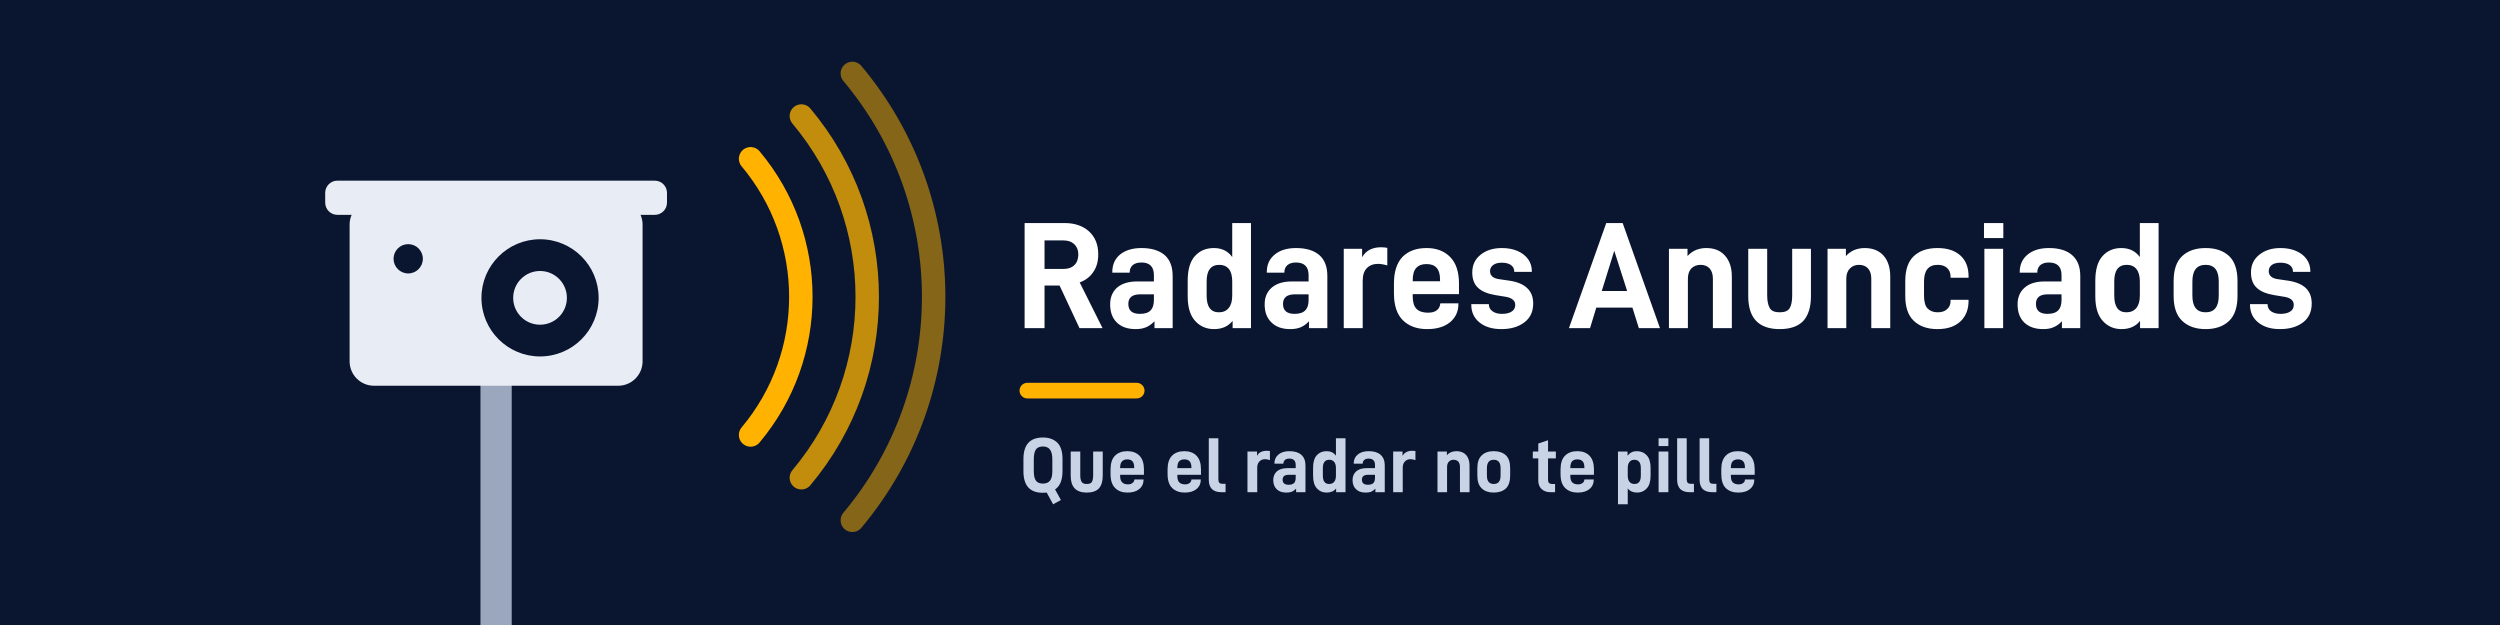
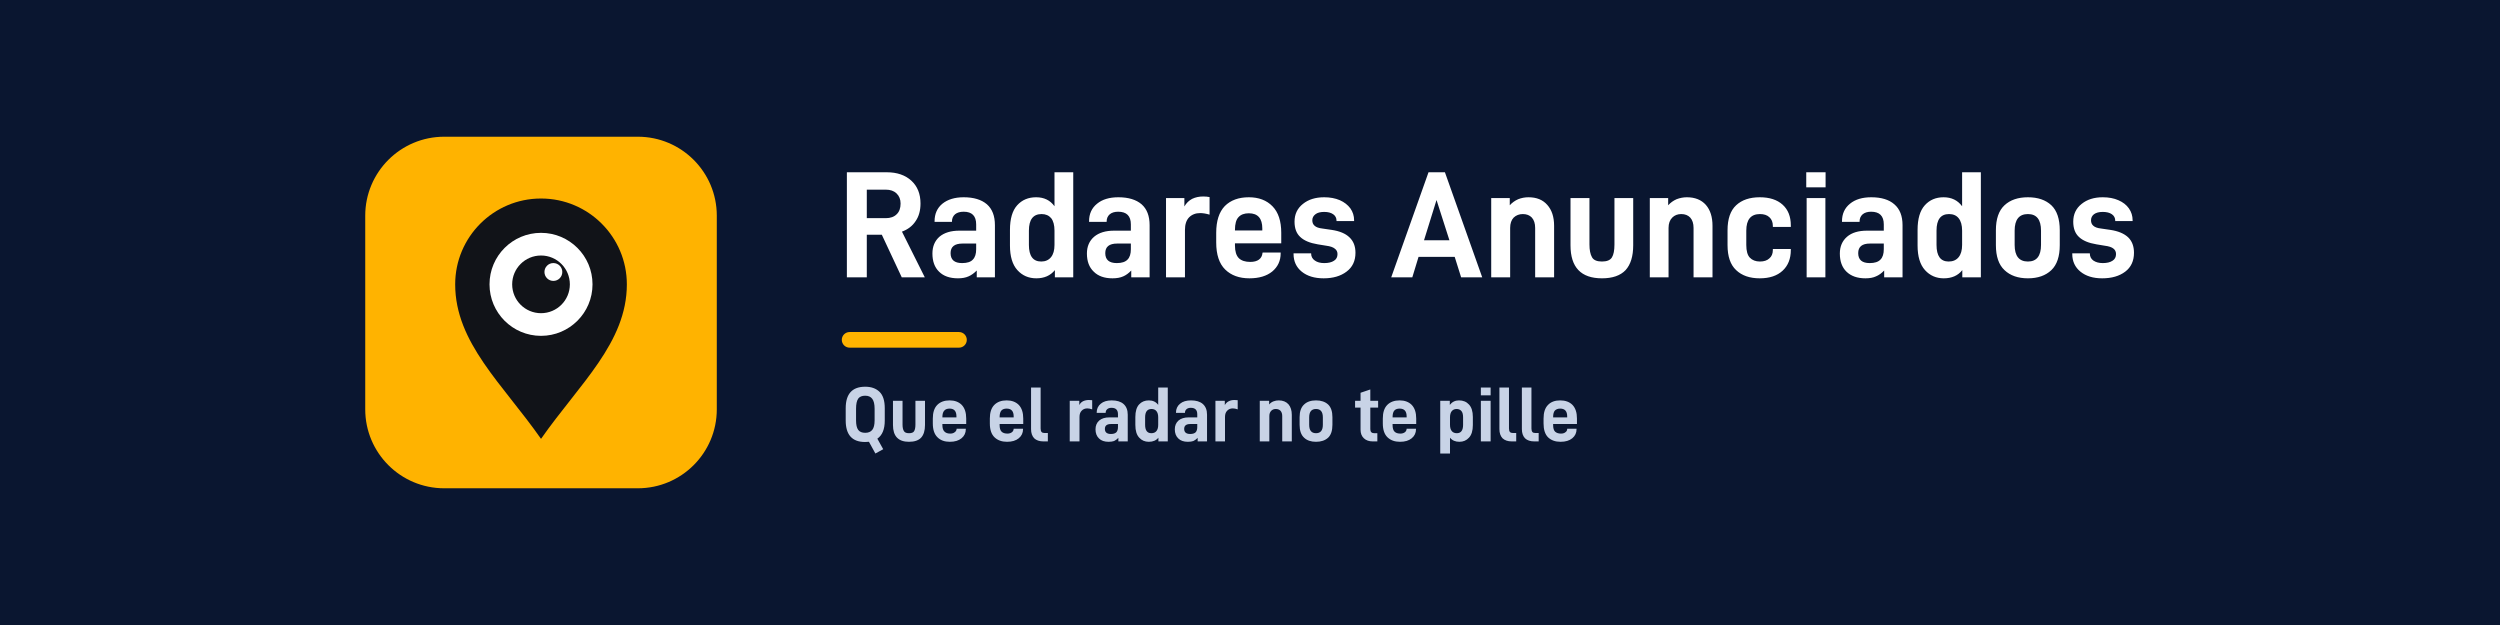
<svg xmlns="http://www.w3.org/2000/svg" width="1280" height="320" viewBox="0 0 1280 320" role="img" aria-label="Radares Anunciados: Que el radar no te pille">
  <rect width="1280" height="320" fill="#0a1630" />
-   <rect x="246" y="180" width="16" height="140" fill="#9aa7bd" />
-   <g transform="translate(254 150) scale(1.25)">
-     <rect x="-60" y="-38" width="120" height="76" rx="10" fill="#e8edf5" />
-     <rect x="-70" y="-46" width="140" height="14" rx="5" fill="#e8edf5" />
-     <circle cx="18" cy="2" r="24" fill="#0a1630" />
-     <circle cx="18" cy="2" r="11" fill="#e8edf5" />
-     <circle cx="-36" cy="-14" r="6" fill="#0a1630" />
+   <g transform="translate(187 70) scale(0.1757812)">
+     <rect width="1024" height="1024" rx="230" fill="#ffb300" />
+     <path d="M512 880C400 720 262 600 262 430A250 250 0 0 1 762 430C762 600 624 720 512 880Z" fill="#111318" />
+     <circle cx="512" cy="430" r="150" fill="#ffffff" />
+     <circle cx="512" cy="430" r="84" fill="#111318" />
+     <circle cx="548" cy="394" r="26" fill="#ffffff" />
  </g>
-   <path d="M384.3 81.3A110 110 0 0 1 384.3 222.7" fill="none" stroke="#ffb300" stroke-width="12" stroke-linecap="round" opacity="1.00" />
-   <path d="M410.3 59.4A144 144 0 0 1 410.3 244.6" fill="none" stroke="#ffb300" stroke-width="12" stroke-linecap="round" opacity="0.75" />
-   <path d="M436.4 37.6A178 178 0 0 1 436.4 266.4" fill="none" stroke="#ffb300" stroke-width="12" stroke-linecap="round" opacity="0.50" />
-   <path fill="#fff" d="M542.5 146.2H534.8V168H524.6V114.2H545Q552.9 114.2 557.6 118.5Q562.3 122.8 562.3 130.2Q562.3 135.6 559.8 139.2Q557.4 142.9 552.8 144.6L564.5 168H552.7ZM534.8 137.7H544.5Q548.1 137.7 550.1 135.7Q552.1 133.8 552.1 130.2Q552.1 127 550 125Q548 123.1 544.5 123.1H534.8ZM600.4 141.3V168H591.1V164.5Q589 166.6 586.9 167.5Q584.7 168.5 581.5 168.5Q575.2 168.5 571.8 165.1Q568.4 161.8 568.4 155.8Q568.4 150.4 572 147.2Q575.7 144.1 582.2 144.1H590.8V140.9Q590.8 134.4 584.4 134.4Q581.6 134.4 580 135.7Q578.4 137.1 578.4 139.4V139.6H569.5V139.3Q569.5 133.6 573.5 130.3Q577.6 127 584.4 127Q592.1 127 596.3 130.6Q600.4 134.2 600.4 141.3ZM590.8 153.6V150.7H583.8Q577.7 150.7 577.7 155.6Q577.7 160.7 583.6 160.7Q587.5 160.7 589.1 158.9Q590.8 157.2 590.8 153.6ZM608.1 151.7V143.7Q608.1 135.2 611.8 131.1Q615.5 127 621.5 127Q627.6 127 630.9 131.6V114.2H640.5V168H631.1V164.3Q627.7 168.5 621.6 168.5Q615.7 168.5 611.9 164.3Q608.1 160.1 608.1 151.7ZM630.9 151.4V144.1Q630.9 139.9 629.2 137.7Q627.4 135.6 624.3 135.6Q617.8 135.6 617.8 144.1V151.4Q617.8 159.9 624.1 159.9Q627.3 159.9 629.1 157.7Q630.9 155.5 630.9 151.4ZM679.6 141.3V168H670.2V164.5Q668.2 166.6 666.1 167.5Q663.9 168.5 660.6 168.5Q654.4 168.5 651 165.1Q647.5 161.8 647.5 155.8Q647.5 150.4 651.2 147.2Q654.9 144.1 661.4 144.1H670V140.9Q670 134.4 663.5 134.4Q660.8 134.4 659.2 135.7Q657.6 137.1 657.6 139.4V139.6H648.6V139.3Q648.6 133.6 652.7 130.3Q656.7 127 663.6 127Q671.3 127 675.5 130.6Q679.6 134.2 679.6 141.3ZM670 153.6V150.7H663Q656.9 150.7 656.9 155.6Q656.9 160.7 662.8 160.7Q666.6 160.7 668.3 158.9Q670 157.2 670 153.6ZM688 127.4H697.4V131.7Q698.9 129.1 701.4 127.8Q703.9 126.6 707 126.6Q708.8 126.6 710.3 126.9V135.9Q707.6 135.1 705.5 135.1Q702 135.1 699.8 137.3Q697.7 139.5 697.7 143.7V168H688ZM723.3 150.6V151.7Q723.3 156.2 725.3 158.2Q727.3 160.1 731.1 160.1Q734 160.1 735.6 158.9Q737.2 157.7 737.4 155.5L737.5 155.3H746.7V155.7Q746.7 161.4 742.4 165Q738.1 168.5 730.7 168.5Q722.9 168.5 718.3 164Q713.7 159.5 713.7 150.1V145.2Q713.7 136.1 718.1 131.5Q722.6 127 730.4 127Q738 127 742.5 131.6Q747 136.2 747 145.2V150.6ZM723.3 143.7V144H737.3V143Q737.3 135.2 730.4 135.2Q726.9 135.2 725.1 137.2Q723.3 139.1 723.3 143.7ZM753.3 156V155.7H762.3V155.8Q762.3 158.1 764.2 159.4Q766 160.7 769 160.7Q772.2 160.7 774 159.5Q775.8 158.4 775.8 156.1Q775.8 154.3 774.4 153.3Q773.1 152.2 770 151.8L765.7 151.1Q759.6 150.1 756.7 147.3Q753.8 144.6 753.8 139.5Q753.8 133.8 758.1 130.4Q762.3 127 769 127Q773.5 127 777 128.5Q780.4 130 782.4 132.7Q784.3 135.4 784.3 138.8V139.2H775.3V139Q775.3 136.9 773.6 135.7Q771.9 134.5 769 134.5Q766 134.5 764.5 135.7Q762.9 136.9 762.9 138.8Q762.9 140.6 764.1 141.6Q765.3 142.7 768 143L772.8 143.7Q778.9 144.6 781.9 147.5Q785 150.4 785 155.4Q785 161.7 780.4 165.1Q775.9 168.5 768.7 168.5Q761.7 168.5 757.5 165.1Q753.3 161.7 753.3 156ZM835.8 157.5H817.3L814.1 168H803.3L822.4 114.2H830.8L849.9 168H839.1ZM833.1 149 826.5 128.4 820.1 149ZM854.5 127.4H864V131.1Q865.8 129.1 868.3 128Q870.8 127 873.6 127Q879.8 127 883.2 130.9Q886.7 134.8 886.7 141.6V168H877V142.7Q877 139.3 875.3 137.4Q873.6 135.6 870.7 135.6Q867.9 135.6 866 137.4Q864.2 139.3 864.2 142.7V168H854.5ZM895.1 151.6V127.4H904.8V151.2Q904.8 155.4 906.1 157.7Q907.3 159.9 911.2 159.9Q915 159.9 916.3 157.8Q917.6 155.7 917.6 151.2V127.4H927.2V151.6Q927.2 160 923.3 164.3Q919.3 168.5 911.2 168.5Q895.1 168.5 895.1 151.6ZM935.7 127.4H945.1V131.1Q946.9 129.1 949.4 128Q952 127 954.7 127Q960.9 127 964.4 130.9Q967.8 134.8 967.8 141.6V168H958.1V142.7Q958.1 139.3 956.4 137.4Q954.7 135.6 951.8 135.6Q949 135.6 947.2 137.4Q945.3 139.3 945.3 142.7V168H935.7ZM975.5 151.5V143.9Q975.5 135.2 979.9 131.1Q984.3 127 992 127Q999.5 127 1003.7 130.8Q1007.9 134.6 1007.9 141.4V142.2H998.7V141.7Q998.7 138.8 996.9 137.2Q995.2 135.6 992.1 135.6Q985.1 135.6 985.1 144.1V151.4Q985.1 156 986.9 157.9Q988.8 159.9 992.1 159.9Q995.2 159.9 996.9 158.3Q998.7 156.8 998.7 154V153.5H1007.9V154Q1007.9 160.7 1003.7 164.6Q999.5 168.5 992 168.5Q984.3 168.5 979.9 164.3Q975.5 160.2 975.5 151.5ZM1016 127.4H1025.6V168H1016ZM1015.8 114.2H1025.7V121.9H1015.8ZM1065.1 141.3V168H1055.7V164.5Q1053.7 166.6 1051.5 167.5Q1049.4 168.5 1046.1 168.5Q1039.9 168.5 1036.4 165.1Q1033 161.8 1033 155.8Q1033 150.4 1036.7 147.2Q1040.3 144.1 1046.9 144.1H1055.5V140.9Q1055.5 134.4 1049 134.4Q1046.3 134.4 1044.7 135.7Q1043.1 137.1 1043.1 139.4V139.6H1034.1V139.3Q1034.1 133.6 1038.2 130.3Q1042.2 127 1049.1 127Q1056.8 127 1060.9 130.6Q1065.1 134.2 1065.1 141.3ZM1055.5 153.6V150.7H1048.4Q1042.4 150.7 1042.4 155.6Q1042.4 160.7 1048.3 160.7Q1052.1 160.7 1053.8 158.9Q1055.5 157.2 1055.5 153.6ZM1072.8 151.7V143.7Q1072.8 135.2 1076.5 131.1Q1080.2 127 1086.1 127Q1092.2 127 1095.6 131.6V114.2H1105.2V168H1095.7V164.3Q1092.4 168.5 1086.2 168.5Q1080.4 168.5 1076.6 164.3Q1072.8 160.1 1072.8 151.7ZM1095.6 151.4V144.1Q1095.6 139.9 1093.8 137.7Q1092.1 135.6 1088.9 135.6Q1082.5 135.6 1082.5 144.1V151.4Q1082.5 159.9 1088.7 159.9Q1092 159.9 1093.8 157.7Q1095.6 155.5 1095.6 151.4ZM1112.9 151.5V143.9Q1112.9 135.2 1117.3 131.1Q1121.7 127 1129.3 127Q1136.9 127 1141.3 131.1Q1145.6 135.2 1145.6 143.9V151.5Q1145.6 160.2 1141.3 164.3Q1136.9 168.5 1129.3 168.5Q1121.7 168.5 1117.3 164.3Q1112.9 160.2 1112.9 151.5ZM1136 151.4V144.1Q1136 135.6 1129.3 135.6Q1122.5 135.6 1122.5 144.1V151.4Q1122.5 159.9 1129.3 159.9Q1136 159.9 1136 151.4ZM1152 156V155.7H1161V155.8Q1161 158.1 1162.8 159.4Q1164.7 160.7 1167.6 160.7Q1170.8 160.7 1172.6 159.5Q1174.4 158.4 1174.4 156.1Q1174.4 154.3 1173.1 153.3Q1171.8 152.2 1168.6 151.8L1164.4 151.1Q1158.3 150.1 1155.4 147.3Q1152.5 144.6 1152.5 139.5Q1152.5 133.8 1156.8 130.4Q1161 127 1167.6 127Q1172.2 127 1175.6 128.5Q1179.1 130 1181 132.7Q1182.9 135.4 1182.9 138.8V139.2H1174V139Q1174 136.9 1172.3 135.7Q1170.6 134.5 1167.6 134.5Q1164.7 134.5 1163.1 135.7Q1161.6 136.9 1161.6 138.8Q1161.6 140.6 1162.8 141.6Q1164 142.7 1166.7 143L1171.5 143.7Q1177.5 144.6 1180.6 147.5Q1183.6 150.4 1183.6 155.4Q1183.6 161.7 1179.1 165.1Q1174.6 168.5 1167.3 168.5Q1160.4 168.5 1156.2 165.1Q1152 161.7 1152 156Z" />
-   <rect x="522" y="196" width="64" height="8" rx="4" fill="#ffb300" />
-   <path fill="#c8d3e6" d="M540.2 250.6 543.2 256 539.2 258.2 535.9 252.2Q535 252.3 533.9 252.3Q524 252.3 524 241.3V235Q524 224 534 224Q538.6 224 541.3 226.6Q544 229.2 544 235V241.3Q544 248 540.2 250.6ZM534 247.6Q536.4 247.6 537.6 246.1Q538.8 244.6 538.8 241.2V235.3Q538.8 231.8 537.6 230.2Q536.4 228.6 534 228.6Q531.5 228.6 530.4 230.1Q529.3 231.7 529.3 235.3V241.2Q529.3 244.6 530.4 246.1Q531.5 247.6 534 247.6ZM548.2 243.6V231.2H553.1V243.4Q553.1 245.6 553.8 246.7Q554.4 247.8 556.4 247.8Q558.4 247.8 559 246.8Q559.7 245.7 559.7 243.4V231.2H564.6V243.6Q564.6 247.9 562.6 250.1Q560.6 252.2 556.4 252.2Q548.2 252.2 548.2 243.6ZM573.5 243.1V243.6Q573.5 246 574.6 247Q575.6 248 577.5 248Q579 248 579.8 247.3Q580.7 246.7 580.8 245.6L580.8 245.5H585.5V245.7Q585.5 248.6 583.3 250.4Q581.1 252.2 577.3 252.2Q573.3 252.2 571 249.9Q568.6 247.6 568.6 242.8V240.3Q568.6 235.6 570.9 233.3Q573.2 231 577.2 231Q581.1 231 583.4 233.3Q585.7 235.7 585.7 240.3V243.1ZM573.5 239.6V239.7H580.7V239.2Q580.7 235.2 577.2 235.2Q575.4 235.2 574.5 236.2Q573.5 237.2 573.5 239.6ZM602.8 243.1V243.6Q602.8 246 603.8 247Q604.8 248 606.8 248Q608.2 248 609.1 247.3Q609.9 246.7 610 245.6L610 245.5H614.8V245.7Q614.8 248.6 612.6 250.4Q610.4 252.2 606.6 252.2Q602.6 252.2 600.2 249.9Q597.8 247.6 597.8 242.8V240.3Q597.8 235.6 600.1 233.3Q602.4 231 606.4 231Q610.3 231 612.6 233.3Q614.9 235.7 614.9 240.3V243.1ZM602.8 239.6V239.7H610V239.2Q610 235.2 606.4 235.2Q604.6 235.2 603.7 236.2Q602.8 237.2 602.8 239.6ZM618.9 245.7V224.4H623.8V245.4Q623.8 246.6 624.3 247.2Q624.8 247.7 625.8 247.7H627.5V252H625.2Q622.2 252 620.5 250.4Q618.9 248.7 618.9 245.7ZM638.7 231.2H643.6V233.4Q644.3 232 645.6 231.4Q646.9 230.8 648.5 230.8Q649.4 230.8 650.2 230.9V235.6Q648.8 235.1 647.7 235.1Q645.9 235.1 644.8 236.3Q643.7 237.4 643.7 239.5V252H638.7ZM668.4 238.3V252H663.6V250.2Q662.5 251.3 661.4 251.8Q660.3 252.2 658.6 252.2Q655.4 252.2 653.7 250.5Q651.9 248.8 651.9 245.8Q651.9 243 653.8 241.3Q655.7 239.7 659 239.7H663.4V238.1Q663.4 234.8 660.1 234.8Q658.7 234.8 657.9 235.5Q657.1 236.2 657.1 237.3V237.4H652.5V237.3Q652.5 234.4 654.6 232.7Q656.6 231 660.2 231Q664.1 231 666.2 232.8Q668.4 234.7 668.4 238.3ZM663.4 244.6V243.1H659.8Q656.7 243.1 656.7 245.6Q656.7 248.2 659.8 248.2Q661.7 248.2 662.6 247.3Q663.4 246.4 663.4 244.6ZM672.3 243.6V239.5Q672.3 235.2 674.2 233.1Q676.1 231 679.2 231Q682.3 231 684 233.3V224.4H688.9V252H684.1V250.1Q682.4 252.2 679.2 252.2Q676.2 252.2 674.3 250.1Q672.3 248 672.3 243.6ZM684 243.5V239.7Q684 237.6 683.1 236.5Q682.2 235.4 680.6 235.4Q677.3 235.4 677.3 239.7V243.5Q677.3 247.8 680.5 247.8Q682.2 247.8 683.1 246.7Q684 245.6 684 243.5ZM709 238.3V252H704.2V250.2Q703.1 251.3 702 251.8Q700.9 252.2 699.2 252.2Q696 252.2 694.3 250.5Q692.5 248.8 692.5 245.8Q692.5 243 694.4 241.3Q696.3 239.7 699.6 239.7H704V238.1Q704 234.8 700.7 234.8Q699.3 234.8 698.5 235.5Q697.7 236.2 697.7 237.3V237.4H693.1V237.3Q693.1 234.4 695.2 232.7Q697.2 231 700.8 231Q704.7 231 706.8 232.8Q709 234.7 709 238.3ZM704 244.6V243.1H700.4Q697.3 243.1 697.3 245.6Q697.3 248.2 700.4 248.2Q702.3 248.2 703.2 247.3Q704 246.4 704 244.6ZM713.3 231.2H718.1V233.4Q718.9 232 720.2 231.4Q721.4 230.8 723 230.8Q724 230.8 724.7 230.9V235.6Q723.3 235.1 722.2 235.1Q720.4 235.1 719.3 236.3Q718.2 237.4 718.2 239.5V252H713.3ZM736 231.2H740.8V233.1Q741.7 232 743 231.5Q744.3 231 745.7 231Q748.9 231 750.7 233Q752.4 235 752.4 238.4V252H747.5V239Q747.5 237.3 746.6 236.3Q745.7 235.4 744.2 235.4Q742.8 235.4 741.9 236.3Q740.9 237.3 740.9 239V252H736ZM756.4 243.5V239.6Q756.4 235.2 758.7 233.1Q760.9 231 764.8 231Q768.7 231 771 233.1Q773.2 235.2 773.2 239.6V243.5Q773.2 248 771 250.1Q768.7 252.2 764.8 252.2Q760.9 252.2 758.7 250.1Q756.4 248 756.4 243.5ZM768.3 243.5V239.7Q768.3 235.4 764.8 235.4Q761.3 235.4 761.3 239.7V243.5Q761.3 247.8 764.8 247.8Q768.3 247.8 768.3 243.5ZM792.6 234.7V245.7Q792.6 247.8 794.6 247.8H796.2V252H793.8Q791 252 789.3 250.4Q787.6 248.8 787.6 246V234.7H784.8V231.2H787.6V227.1L792.6 225.4V231.2H796.6V234.7ZM804 243.1V243.6Q804 246 805 247Q806 248 808 248Q809.4 248 810.3 247.3Q811.1 246.7 811.2 245.6L811.2 245.5H816V245.7Q816 248.6 813.8 250.4Q811.6 252.2 807.8 252.2Q803.8 252.2 801.4 249.9Q799 247.6 799 242.8V240.3Q799 235.6 801.3 233.3Q803.6 231 807.6 231Q811.5 231 813.8 233.3Q816.1 235.7 816.1 240.3V243.1ZM804 239.6V239.7H811.2V239.2Q811.2 235.2 807.6 235.2Q805.8 235.2 804.9 236.2Q804 237.2 804 239.6ZM828.4 231.2H833.3V233.3Q835.1 231 838 231Q841.2 231 843.1 233.1Q845.1 235.2 845.1 239.5V243.6Q845.1 248 843.1 250.1Q841.2 252.2 838.2 252.2Q835.1 252.2 833.4 250.1V258.2H828.4ZM840.1 243.5V239.7Q840.1 237.4 839.2 236.4Q838.3 235.4 836.8 235.4Q835.2 235.4 834.3 236.5Q833.4 237.6 833.4 239.7V243.5Q833.4 245.6 834.3 246.7Q835.2 247.8 836.9 247.8Q840.1 247.8 840.1 243.5ZM849.2 231.2H854.2V252H849.2ZM849.2 224.4H854.2V228.4H849.2ZM858.7 245.7V224.4H863.6V245.4Q863.6 246.6 864.1 247.2Q864.6 247.7 865.6 247.7H867.3V252H865Q862 252 860.3 250.4Q858.7 248.7 858.7 245.7ZM870.2 245.7V224.4H875.1V245.4Q875.1 246.6 875.6 247.2Q876 247.7 877.1 247.7H878.8V252H876.5Q873.5 252 871.8 250.4Q870.2 248.7 870.2 245.7ZM886.2 243.1V243.6Q886.2 246 887.2 247Q888.3 248 890.2 248Q891.7 248 892.5 247.3Q893.4 246.7 893.4 245.6L893.5 245.5H898.2V245.7Q898.2 248.6 896 250.4Q893.8 252.2 890 252.2Q886 252.2 883.6 249.9Q881.3 247.6 881.3 242.8V240.3Q881.3 235.6 883.6 233.3Q885.8 231 889.8 231Q893.8 231 896.1 233.3Q898.4 235.7 898.4 240.3V243.1ZM886.2 239.6V239.7H893.4V239.2Q893.4 235.2 889.8 235.2Q888.1 235.2 887.1 236.2Q886.2 237.2 886.2 239.6Z" />
+   <g transform="translate(-91 -26)">
+     <path fill="#fff" d="M542.5 146.2H534.8V168H524.6V114.2H545Q552.9 114.2 557.6 118.5Q562.3 122.8 562.3 130.2Q562.3 135.6 559.8 139.2Q557.4 142.9 552.8 144.6L564.5 168H552.7ZM534.8 137.7H544.5Q548.1 137.7 550.1 135.7Q552.1 133.8 552.1 130.2Q552.1 127 550 125Q548 123.1 544.5 123.1H534.8ZM600.4 141.3V168H591.1V164.5Q589 166.6 586.9 167.5Q584.7 168.5 581.5 168.5Q575.2 168.5 571.8 165.1Q568.4 161.8 568.4 155.8Q568.4 150.4 572 147.2Q575.7 144.1 582.2 144.1H590.8V140.9Q590.8 134.4 584.4 134.4Q581.6 134.4 580 135.7Q578.4 137.1 578.4 139.4V139.6H569.5V139.3Q569.5 133.6 573.5 130.3Q577.6 127 584.4 127Q592.1 127 596.3 130.6Q600.4 134.2 600.4 141.3ZM590.8 153.6V150.7H583.8Q577.7 150.7 577.7 155.6Q577.7 160.7 583.6 160.7Q587.5 160.7 589.1 158.9Q590.8 157.2 590.8 153.6ZM608.1 151.7V143.7Q608.1 135.2 611.8 131.1Q615.5 127 621.5 127Q627.6 127 630.9 131.6V114.2H640.5V168H631.1V164.3Q627.7 168.5 621.6 168.5Q615.7 168.5 611.9 164.3Q608.1 160.1 608.1 151.7ZM630.9 151.4V144.1Q630.9 139.9 629.2 137.7Q627.4 135.6 624.3 135.6Q617.8 135.6 617.8 144.1V151.4Q617.8 159.9 624.1 159.9Q627.3 159.9 629.1 157.7Q630.9 155.5 630.9 151.4ZM679.6 141.3V168H670.2V164.5Q668.2 166.6 666.1 167.5Q663.9 168.5 660.6 168.5Q654.4 168.5 651 165.1Q647.5 161.8 647.5 155.8Q647.5 150.4 651.2 147.2Q654.9 144.1 661.4 144.1H670V140.9Q670 134.4 663.5 134.4Q660.8 134.4 659.2 135.7Q657.6 137.1 657.6 139.4V139.6H648.6V139.3Q648.6 133.6 652.7 130.3Q656.7 127 663.6 127Q671.3 127 675.5 130.6Q679.6 134.2 679.6 141.3ZM670 153.6V150.7H663Q656.9 150.7 656.9 155.6Q656.9 160.7 662.8 160.7Q666.6 160.7 668.3 158.9Q670 157.2 670 153.6ZM688 127.4H697.4V131.7Q698.9 129.1 701.4 127.8Q703.9 126.6 707 126.6Q708.8 126.6 710.3 126.9V135.9Q707.6 135.1 705.5 135.1Q702 135.1 699.8 137.3Q697.7 139.5 697.7 143.7V168H688ZM723.3 150.6V151.7Q723.3 156.2 725.3 158.2Q727.3 160.1 731.1 160.1Q734 160.1 735.6 158.9Q737.2 157.7 737.4 155.5L737.5 155.3H746.7V155.7Q746.7 161.4 742.4 165Q738.1 168.5 730.7 168.5Q722.9 168.5 718.3 164Q713.7 159.5 713.7 150.1V145.2Q713.7 136.1 718.1 131.5Q722.6 127 730.4 127Q738 127 742.5 131.6Q747 136.2 747 145.2V150.6ZM723.3 143.7V144H737.3V143Q737.3 135.2 730.4 135.2Q726.9 135.2 725.1 137.2Q723.3 139.1 723.3 143.7ZM753.3 156V155.7H762.3V155.8Q762.3 158.1 764.2 159.4Q766 160.7 769 160.7Q772.2 160.7 774 159.5Q775.8 158.4 775.8 156.1Q775.8 154.3 774.4 153.3Q773.1 152.2 770 151.8L765.7 151.1Q759.6 150.1 756.7 147.3Q753.8 144.6 753.8 139.5Q753.8 133.8 758.1 130.4Q762.3 127 769 127Q773.5 127 777 128.5Q780.4 130 782.4 132.7Q784.3 135.4 784.3 138.8V139.2H775.3V139Q775.3 136.9 773.6 135.7Q771.9 134.5 769 134.5Q766 134.5 764.5 135.7Q762.9 136.9 762.9 138.8Q762.9 140.6 764.1 141.6Q765.3 142.7 768 143L772.8 143.7Q778.9 144.6 781.9 147.5Q785 150.4 785 155.4Q785 161.7 780.4 165.1Q775.9 168.5 768.7 168.5Q761.7 168.5 757.5 165.1Q753.3 161.7 753.3 156ZM835.8 157.5H817.3L814.1 168H803.3L822.4 114.2H830.8L849.9 168H839.1ZM833.1 149 826.5 128.4 820.1 149ZM854.5 127.4H864V131.1Q865.8 129.1 868.3 128Q870.8 127 873.6 127Q879.8 127 883.2 130.9Q886.7 134.8 886.7 141.6V168H877V142.7Q877 139.3 875.3 137.4Q873.6 135.6 870.7 135.6Q867.9 135.6 866 137.4Q864.2 139.3 864.2 142.7V168H854.5ZM895.1 151.6V127.4H904.8V151.2Q904.8 155.4 906.1 157.7Q907.3 159.9 911.2 159.9Q915 159.9 916.3 157.8Q917.6 155.7 917.6 151.2V127.4H927.2V151.6Q927.2 160 923.3 164.3Q919.3 168.5 911.2 168.5Q895.1 168.5 895.1 151.6ZM935.7 127.4H945.1V131.1Q946.9 129.1 949.4 128Q952 127 954.7 127Q960.9 127 964.4 130.9Q967.8 134.8 967.8 141.6V168H958.1V142.7Q958.1 139.3 956.4 137.4Q954.7 135.6 951.8 135.6Q949 135.6 947.2 137.4Q945.3 139.3 945.3 142.7V168H935.7ZM975.5 151.5V143.9Q975.5 135.2 979.9 131.1Q984.3 127 992 127Q999.5 127 1003.7 130.8Q1007.9 134.6 1007.9 141.4V142.2H998.7V141.7Q998.7 138.8 996.9 137.2Q995.2 135.6 992.1 135.6Q985.1 135.6 985.1 144.1V151.4Q985.1 156 986.9 157.9Q988.8 159.9 992.1 159.9Q995.2 159.9 996.9 158.3Q998.7 156.8 998.7 154V153.5H1007.9V154Q1007.9 160.7 1003.7 164.6Q999.5 168.5 992 168.5Q984.3 168.5 979.9 164.3Q975.5 160.2 975.5 151.5ZM1016 127.4H1025.6V168H1016ZM1015.8 114.2H1025.7V121.9H1015.8ZM1065.1 141.3V168H1055.7V164.5Q1053.7 166.6 1051.5 167.5Q1049.4 168.5 1046.1 168.5Q1039.9 168.5 1036.4 165.1Q1033 161.8 1033 155.8Q1033 150.4 1036.7 147.2Q1040.3 144.1 1046.9 144.1H1055.5V140.9Q1055.5 134.4 1049 134.4Q1046.3 134.4 1044.7 135.7Q1043.1 137.1 1043.1 139.4V139.6H1034.1V139.3Q1034.1 133.6 1038.2 130.3Q1042.2 127 1049.1 127Q1056.8 127 1060.9 130.6Q1065.1 134.2 1065.1 141.3ZM1055.5 153.6V150.7H1048.4Q1042.4 150.7 1042.4 155.6Q1042.4 160.7 1048.3 160.7Q1052.1 160.7 1053.8 158.9Q1055.5 157.2 1055.5 153.6ZM1072.8 151.7V143.7Q1072.8 135.2 1076.5 131.1Q1080.2 127 1086.1 127Q1092.2 127 1095.6 131.6V114.2H1105.2V168H1095.7V164.3Q1092.4 168.5 1086.2 168.5Q1080.4 168.5 1076.6 164.3Q1072.8 160.1 1072.8 151.7ZM1095.6 151.4V144.1Q1095.6 139.9 1093.8 137.7Q1092.1 135.6 1088.9 135.6Q1082.5 135.6 1082.5 144.1V151.4Q1082.5 159.9 1088.7 159.9Q1092 159.9 1093.8 157.7Q1095.6 155.5 1095.6 151.4ZM1112.9 151.5V143.9Q1112.9 135.2 1117.3 131.1Q1121.7 127 1129.3 127Q1136.9 127 1141.3 131.1Q1145.6 135.2 1145.6 143.9V151.5Q1145.6 160.2 1141.3 164.3Q1136.9 168.5 1129.3 168.5Q1121.7 168.5 1117.3 164.3Q1112.9 160.2 1112.9 151.5ZM1136 151.4V144.1Q1136 135.6 1129.3 135.6Q1122.5 135.6 1122.5 144.1V151.4Q1122.5 159.9 1129.3 159.9Q1136 159.9 1136 151.4ZM1152 156V155.7H1161V155.8Q1161 158.1 1162.8 159.4Q1164.7 160.7 1167.6 160.7Q1170.8 160.7 1172.6 159.5Q1174.4 158.4 1174.4 156.1Q1174.4 154.3 1173.1 153.3Q1171.8 152.2 1168.6 151.8L1164.4 151.1Q1158.3 150.1 1155.4 147.3Q1152.5 144.6 1152.5 139.5Q1152.5 133.8 1156.8 130.4Q1161 127 1167.6 127Q1172.2 127 1175.6 128.5Q1179.1 130 1181 132.7Q1182.9 135.4 1182.9 138.8V139.2H1174V139Q1174 136.9 1172.3 135.7Q1170.6 134.5 1167.6 134.5Q1164.7 134.5 1163.1 135.7Q1161.6 136.9 1161.6 138.8Q1161.6 140.6 1162.8 141.6Q1164 142.7 1166.7 143L1171.5 143.7Q1177.5 144.6 1180.6 147.5Q1183.6 150.4 1183.6 155.4Q1183.6 161.7 1179.1 165.1Q1174.6 168.5 1167.3 168.5Q1160.4 168.5 1156.2 165.1Q1152 161.7 1152 156Z" />
+     <rect x="522" y="196" width="64" height="8" rx="4" fill="#ffb300" />
+     <path fill="#c8d3e6" d="M540.2 250.6 543.2 256 539.2 258.2 535.9 252.2Q535 252.3 533.9 252.3Q524 252.3 524 241.3V235Q524 224 534 224Q538.6 224 541.3 226.6Q544 229.2 544 235V241.3Q544 248 540.2 250.6ZM534 247.6Q536.4 247.6 537.6 246.1Q538.8 244.6 538.8 241.2V235.3Q538.8 231.8 537.6 230.2Q536.4 228.6 534 228.6Q531.5 228.6 530.4 230.1Q529.3 231.7 529.3 235.3V241.2Q529.3 244.6 530.4 246.1Q531.5 247.6 534 247.6ZM548.2 243.6V231.2H553.1V243.4Q553.1 245.6 553.8 246.7Q554.4 247.8 556.4 247.8Q558.4 247.8 559 246.8Q559.7 245.7 559.7 243.4V231.2H564.6V243.6Q564.6 247.9 562.6 250.1Q560.6 252.2 556.4 252.2Q548.2 252.2 548.2 243.6ZM573.5 243.1V243.6Q573.5 246 574.6 247Q575.6 248 577.5 248Q579 248 579.8 247.3Q580.7 246.7 580.8 245.6L580.8 245.5H585.5V245.7Q585.5 248.6 583.3 250.4Q581.1 252.2 577.3 252.2Q573.3 252.2 571 249.9Q568.6 247.6 568.6 242.8V240.3Q568.6 235.6 570.9 233.3Q573.2 231 577.2 231Q581.1 231 583.4 233.3Q585.7 235.7 585.7 240.3V243.1ZM573.5 239.6V239.7H580.7V239.2Q580.7 235.2 577.2 235.2Q575.4 235.2 574.5 236.2Q573.5 237.2 573.5 239.6ZM602.8 243.1V243.6Q602.8 246 603.8 247Q604.8 248 606.8 248Q608.2 248 609.1 247.3Q609.9 246.7 610 245.6L610 245.5H614.8V245.7Q614.8 248.6 612.6 250.4Q610.4 252.2 606.6 252.2Q602.6 252.2 600.2 249.9Q597.8 247.6 597.8 242.8V240.3Q597.8 235.6 600.1 233.3Q602.4 231 606.4 231Q610.3 231 612.6 233.3Q614.9 235.7 614.9 240.3V243.1ZM602.8 239.6V239.7H610V239.2Q610 235.2 606.4 235.2Q604.6 235.2 603.7 236.2Q602.8 237.2 602.8 239.6ZM618.9 245.7V224.4H623.8V245.4Q623.8 246.6 624.3 247.2Q624.8 247.7 625.8 247.7H627.5V252H625.2Q622.2 252 620.5 250.4Q618.9 248.7 618.9 245.7ZM638.7 231.2H643.6V233.4Q644.3 232 645.6 231.4Q646.9 230.8 648.5 230.8Q649.4 230.8 650.2 230.9V235.6Q648.8 235.1 647.7 235.1Q645.9 235.1 644.8 236.3Q643.7 237.4 643.7 239.5V252H638.7ZM668.4 238.3V252H663.6V250.2Q662.5 251.3 661.4 251.8Q660.3 252.2 658.6 252.2Q655.4 252.2 653.7 250.5Q651.9 248.8 651.9 245.8Q651.9 243 653.8 241.3Q655.7 239.7 659 239.7H663.4V238.1Q663.4 234.8 660.1 234.8Q658.7 234.8 657.9 235.5Q657.1 236.2 657.1 237.3V237.4H652.5V237.3Q652.5 234.4 654.6 232.7Q656.6 231 660.2 231Q664.1 231 666.2 232.8Q668.4 234.7 668.4 238.3ZM663.4 244.6V243.1H659.8Q656.7 243.1 656.7 245.6Q656.7 248.2 659.8 248.2Q661.7 248.2 662.6 247.3Q663.4 246.4 663.4 244.6ZM672.3 243.6V239.5Q672.3 235.2 674.2 233.1Q676.1 231 679.2 231Q682.3 231 684 233.3V224.4H688.9V252H684.1V250.1Q682.4 252.2 679.2 252.2Q676.2 252.2 674.3 250.1Q672.3 248 672.3 243.6ZM684 243.5V239.7Q684 237.6 683.1 236.5Q682.2 235.4 680.6 235.4Q677.3 235.4 677.3 239.7V243.5Q677.3 247.8 680.5 247.8Q682.2 247.8 683.1 246.7Q684 245.6 684 243.5ZM709 238.3V252H704.2V250.2Q703.1 251.3 702 251.8Q700.9 252.2 699.2 252.2Q696 252.2 694.3 250.5Q692.5 248.8 692.5 245.8Q692.5 243 694.4 241.3Q696.3 239.7 699.6 239.7H704V238.1Q704 234.8 700.7 234.8Q699.3 234.8 698.5 235.5Q697.7 236.2 697.7 237.3V237.4H693.1V237.3Q693.1 234.4 695.2 232.7Q697.2 231 700.8 231Q704.7 231 706.8 232.8Q709 234.7 709 238.3ZM704 244.6V243.1H700.4Q697.3 243.1 697.3 245.6Q697.3 248.2 700.4 248.2Q702.3 248.2 703.2 247.3Q704 246.4 704 244.6ZM713.3 231.2H718.1V233.4Q718.9 232 720.2 231.4Q721.4 230.8 723 230.8Q724 230.8 724.7 230.9V235.6Q723.3 235.1 722.2 235.1Q720.4 235.1 719.3 236.3Q718.2 237.4 718.2 239.5V252H713.3ZM736 231.2H740.8V233.1Q741.7 232 743 231.5Q744.3 231 745.7 231Q748.9 231 750.7 233Q752.4 235 752.4 238.4V252H747.5V239Q747.5 237.3 746.6 236.3Q745.7 235.4 744.2 235.4Q742.8 235.4 741.9 236.3Q740.9 237.3 740.9 239V252H736ZM756.4 243.5V239.6Q756.4 235.2 758.7 233.1Q760.9 231 764.8 231Q768.7 231 771 233.1Q773.2 235.2 773.2 239.6V243.5Q773.2 248 771 250.1Q768.7 252.2 764.8 252.2Q760.9 252.2 758.7 250.1Q756.4 248 756.4 243.5ZM768.3 243.5V239.7Q768.3 235.4 764.8 235.4Q761.3 235.4 761.3 239.7V243.5Q761.3 247.8 764.8 247.8Q768.3 247.8 768.3 243.5ZM792.6 234.7V245.7Q792.6 247.8 794.6 247.8H796.2V252H793.8Q791 252 789.3 250.4Q787.6 248.8 787.6 246V234.7H784.8V231.2H787.6V227.1L792.6 225.4V231.2H796.6V234.7ZM804 243.1V243.6Q804 246 805 247Q806 248 808 248Q809.4 248 810.3 247.3Q811.1 246.7 811.2 245.6L811.2 245.5H816V245.7Q816 248.6 813.8 250.4Q811.6 252.2 807.8 252.2Q803.8 252.2 801.4 249.9Q799 247.6 799 242.8V240.3Q799 235.6 801.3 233.3Q803.6 231 807.6 231Q811.5 231 813.8 233.3Q816.1 235.7 816.1 240.3V243.1ZM804 239.6V239.7H811.2V239.2Q811.2 235.2 807.6 235.2Q805.8 235.2 804.9 236.2Q804 237.2 804 239.6ZM828.4 231.2H833.3V233.3Q835.1 231 838 231Q841.2 231 843.1 233.1Q845.1 235.2 845.1 239.5V243.6Q845.1 248 843.1 250.1Q841.2 252.2 838.2 252.2Q835.1 252.2 833.4 250.1V258.2H828.4ZM840.1 243.5V239.7Q840.1 237.4 839.2 236.4Q838.3 235.4 836.8 235.4Q835.2 235.4 834.3 236.5Q833.4 237.6 833.4 239.7V243.5Q833.4 245.6 834.3 246.7Q835.2 247.8 836.9 247.8Q840.1 247.8 840.1 243.5ZM849.2 231.2H854.2V252H849.2ZM849.2 224.4H854.2V228.4H849.2ZM858.7 245.7V224.4H863.6V245.4Q863.6 246.6 864.1 247.2Q864.6 247.7 865.6 247.7H867.3V252H865Q862 252 860.3 250.4Q858.7 248.7 858.7 245.7ZM870.2 245.7V224.4H875.1V245.4Q875.1 246.6 875.6 247.2Q876 247.7 877.1 247.7H878.8V252H876.5Q873.5 252 871.8 250.4Q870.2 248.7 870.2 245.7ZM886.2 243.1V243.6Q886.2 246 887.2 247Q888.3 248 890.2 248Q891.7 248 892.5 247.3Q893.4 246.7 893.4 245.6L893.5 245.5H898.2V245.7Q898.2 248.6 896 250.4Q893.8 252.2 890 252.2Q886 252.2 883.6 249.9Q881.3 247.6 881.3 242.8V240.3Q881.3 235.6 883.6 233.3Q885.8 231 889.8 231Q893.8 231 896.1 233.3Q898.4 235.7 898.4 240.3V243.1ZM886.2 239.6V239.7H893.4V239.2Q893.4 235.2 889.8 235.2Q888.1 235.2 887.1 236.2Q886.2 237.2 886.2 239.6Z" />
+   </g>
</svg>
